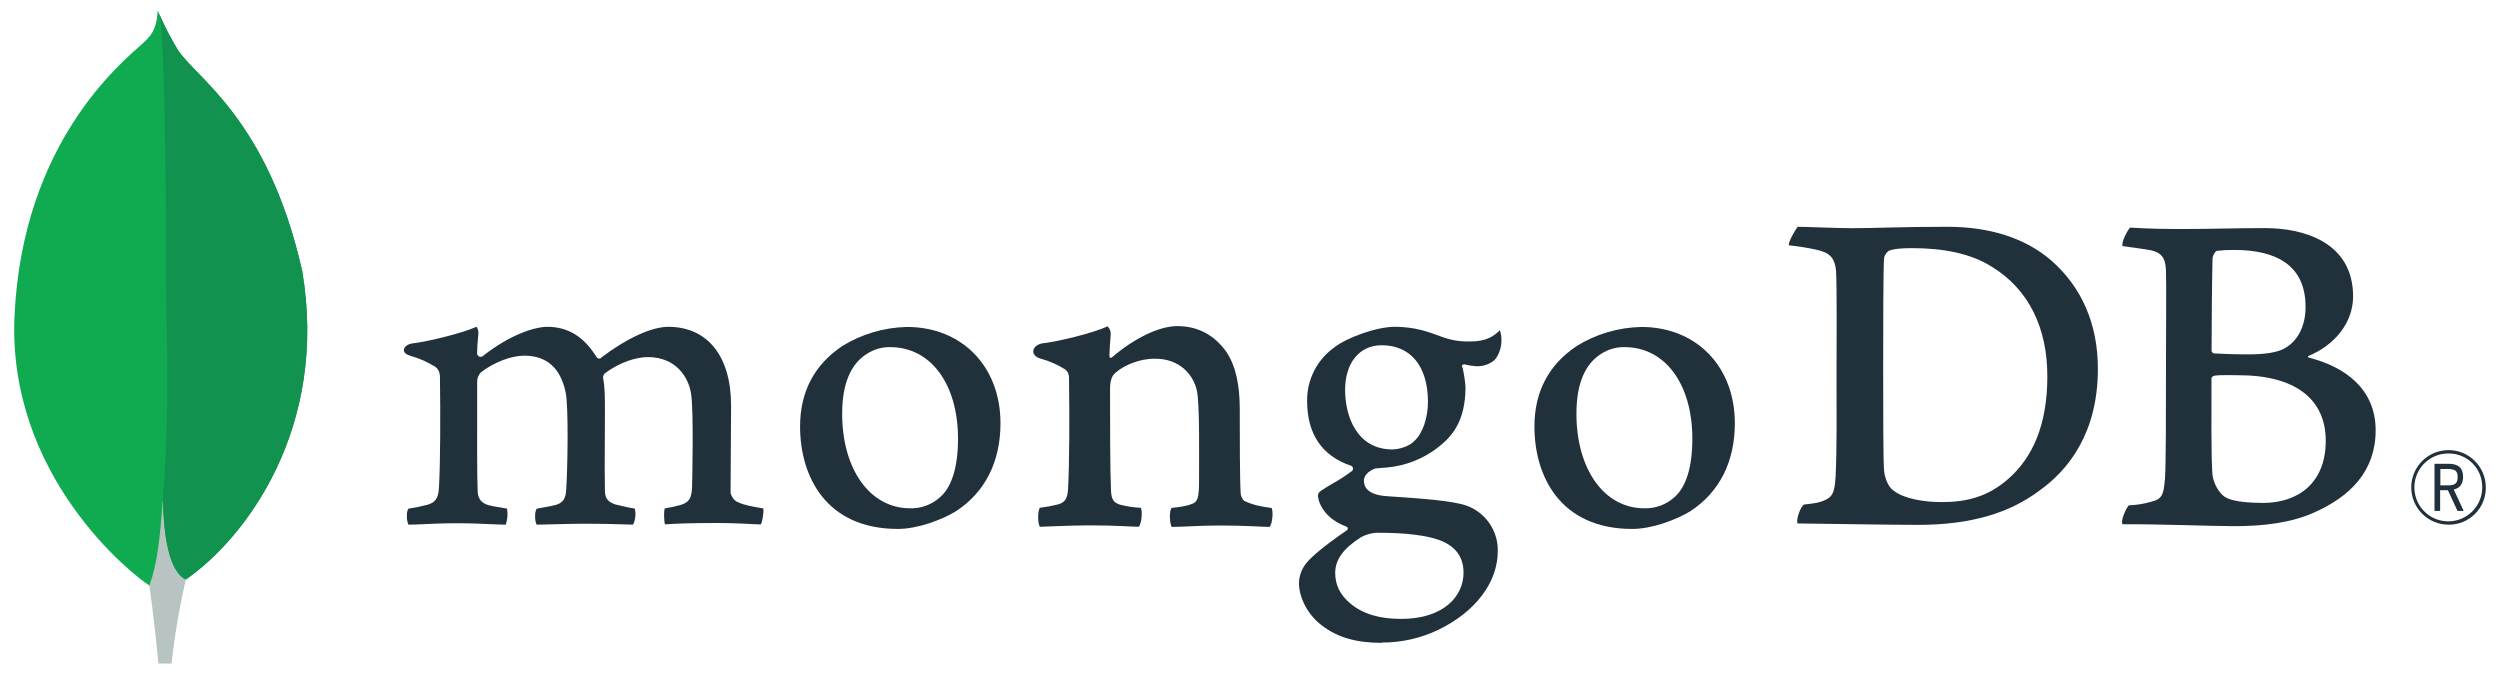
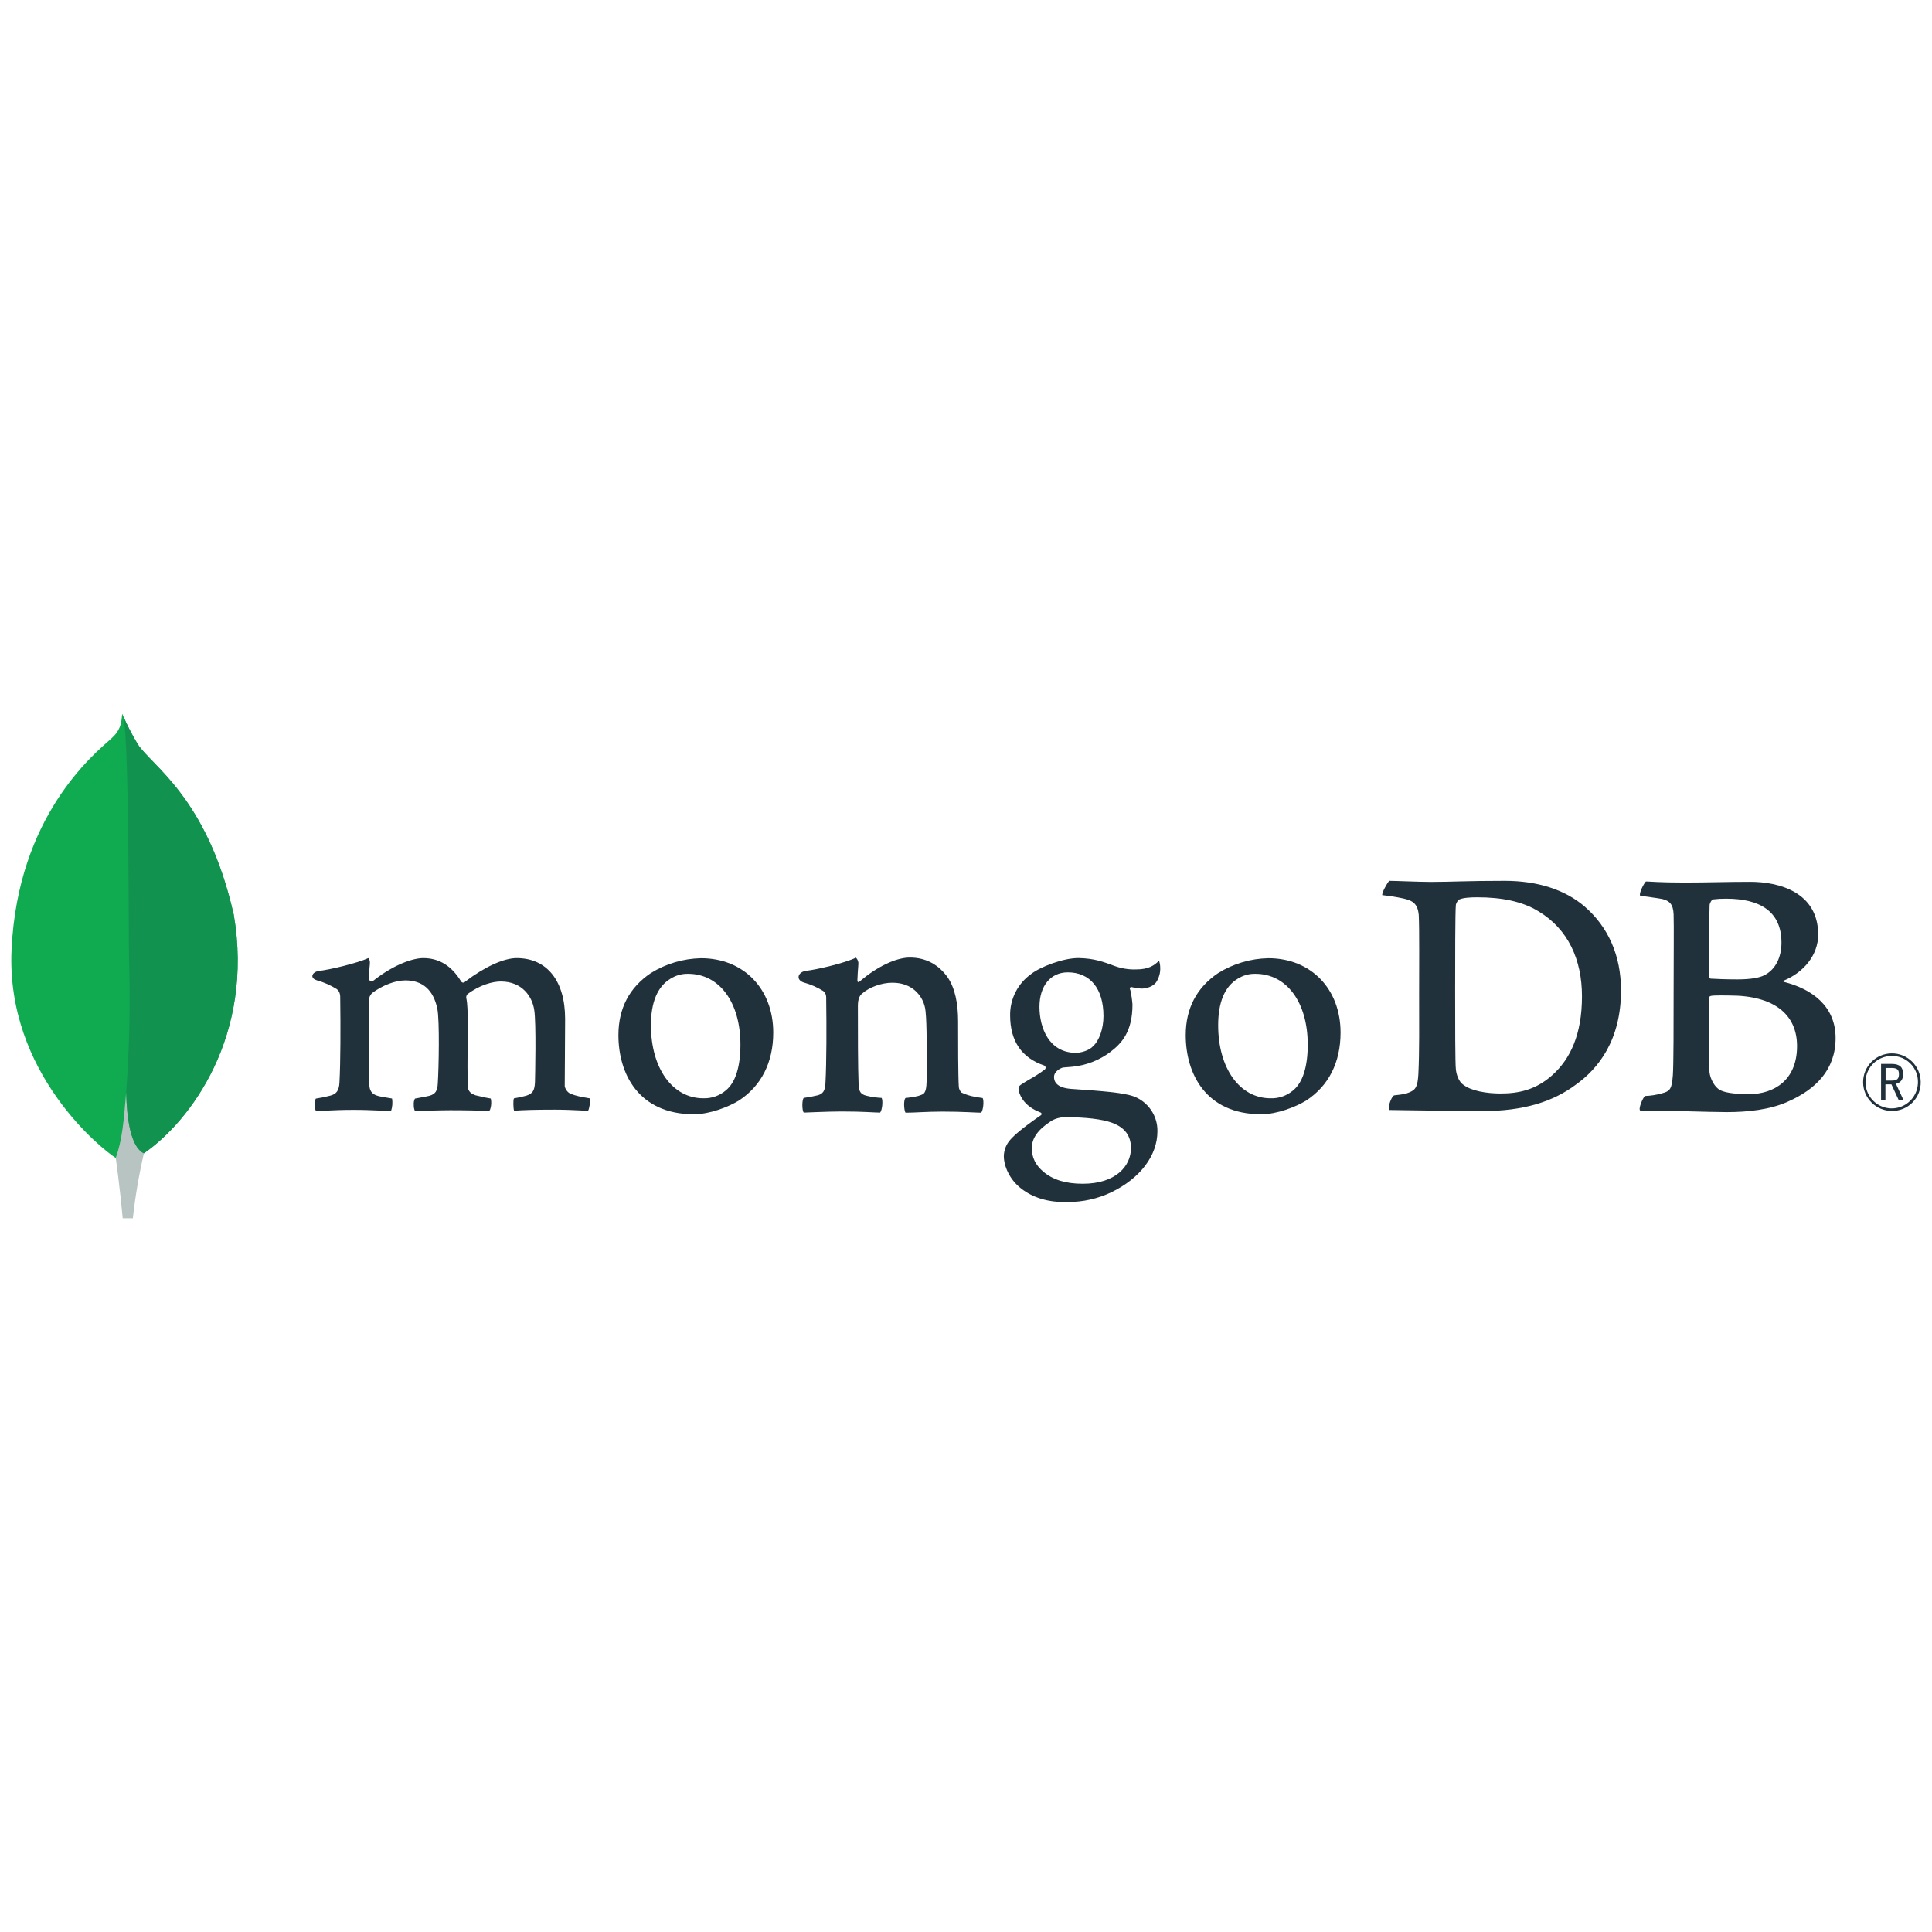
- <svg xmlns="http://www.w3.org/2000/svg" id="Layer_1" data-name="Layer 1" viewBox="0 0 1112.61 300">
-   <defs>
-     <style>.cls-1{fill:#10aa50;}.cls-2{fill:#b8c4c2;}.cls-3{fill:#12924f;}.cls-4{fill:#21313c;}</style>
-   </defs>
-   <path class="cls-1" d="M134.44,120.34C119.13,52.8,87.22,34.82,79.08,22.11a144.57,144.57,0,0,1-8.9-17.42c-.43,6-1.22,9.78-6.32,14.33C53.62,28.15,10.13,63.59,6.47,140.33c-3.41,71.55,52.6,115.67,60,120.23,5.69,2.8,12.62.06,16-2.51,27-18.53,63.89-67.93,52-137.71" />
-   <path class="cls-2" d="M72.5,222.46c-1.41,17.71-2.42,28-6,38.12,0,0,2.35,16.86,4,34.72h5.84a324.73,324.73,0,0,1,6.37-37.39C75.15,254.19,72.79,238,72.5,222.46Z" />
-   <path class="cls-3" d="M82.7,257.92h0c-7.64-3.53-9.85-20.06-10.19-35.46a725.83,725.83,0,0,0,1.65-76.35c-.4-13.36.19-123.74-3.29-139.9A134.29,134.29,0,0,0,79.08,22.1c8.14,12.72,40.06,30.7,55.36,98.24C146.36,190,109.67,239.27,82.7,257.92Z" />
-   <path class="cls-4" d="M1089.7,233.5a16.59,16.59,0,1,1,16.59-16.82,16.38,16.38,0,0,1-16.59,16.82m0-31.68a15.1,15.1,0,1,0,15,15.14,14.85,14.85,0,0,0-15-15.14m4,25.58-4.28-9.23h-3.45v9.23h-2.51v-21h6.19c4.61,0,6.53,2,6.53,5.87,0,3.08-1.45,5-4.15,5.59l4.42,9.51ZM1086.07,216h3.63c2.94,0,4.06-1,4.06-3.68s-1.07-3.59-4.38-3.59h-3.31Z" />
-   <path class="cls-4" d="M842.79,218.38c4.49,3.59,13.46,5.07,21.37,5.07,10.25,0,20.3-1.9,30.12-10.77,10-9.09,16.88-23,16.88-45.21,0-21.34-8.12-38.66-24.78-48.8-9.4-5.91-21.58-8.24-35.47-8.24-4,0-8.12.21-10.46,1.27a5.49,5.49,0,0,0-1.93,3c-.42,3.8-.42,32.74-.42,49.85,0,17.54,0,42,.42,45,.22,2.54,1.5,7,4.27,8.87M800.15,100.93c3.63,0,17.43.63,23.85.63,12,0,20.29-.63,42.72-.63,18.8,0,34.62,5.07,45.93,14.78,13.68,11.84,21,28.31,21,48.38,0,28.52-13,45-26.07,54.29-13,9.72-29.91,15.21-54,15.21-12.82,0-34.83-.42-53.2-.63H800c-.86-1.69,1.57-8.28,3.07-8.45,5-.56,6.32-.76,8.62-1.71,3.88-1.59,4.79-3.57,5.22-10.54.64-13.1.43-28.73.43-46.48,0-12.67.21-37.39-.21-45.21-.65-6.54-3.41-8.23-9-9.5a116.24,116.24,0,0,0-12-1.9c-.42-1.27,2.86-7,3.93-8.24" />
-   <path class="cls-4" d="M986.6,111.65c-.85.21-1.92,2.33-1.92,3.38-.22,7.61-.43,27.46-.43,41.19a1.36,1.36,0,0,0,1.07,1.06c2.77.21,9.61.43,15.38.43,8.12,0,12.82-1.06,15.38-2.33,6.84-3.38,10-10.78,10-18.8,0-18.38-12.82-25.35-31.83-25.35a57.35,57.35,0,0,0-7.69.42m48.5,84.5c0-18.59-13.68-29.15-38.68-29.15-1.06,0-9-.21-10.89.21-.64.21-1.28.63-1.28,1.06,0,13.31-.22,34.64.43,43.09.43,3.59,3,8.66,6.19,10.14,3.42,1.9,11.11,2.32,16.45,2.32,14.74,0,27.78-8.23,27.78-27.67M948,101.3c1.93,0,7.61.63,22.14.63,13.67,0,24.78-.42,38-.42,16.45,0,39.09,5.92,39.09,30.42,0,12-8.54,21.76-19.65,26.41-.64.21-.64.63,0,.84,15.81,4,29.69,13.73,29.69,32.32,0,18.17-11.32,29.58-27.77,36.76-10,4.44-22.43,5.91-35,5.91-9.61,0-35.37-1-49.69-.84-1.5-.63,1.37-7.4,2.65-8.45a39.38,39.38,0,0,0,9.69-1.52c5.12-1.26,5.73-2.91,6.37-10.52.43-6.55.43-30,.43-46.69,0-22.82.22-38.23,0-45.84-.21-5.91-2.35-7.82-6.41-8.87-3.2-.64-8.54-1.27-12.81-1.9-1.07-1.06,2.22-7.4,3.28-8.24" />
-   <path class="cls-4" d="M181.75,233.5a9.26,9.26,0,0,1-.65-4.27,5.43,5.43,0,0,1,.65-2.85,72.58,72.58,0,0,0,8.2-1.67c3.78-.94,5.2-3,5.42-7.82.62-11.39.66-32.76.44-47.78v-.44c0-1.62,0-3.82-2-5.37a42.94,42.94,0,0,0-11.33-5c-1.79-.53-2.78-1.47-2.73-2.57s1.18-2.4,3.51-2.86c6.19-.63,22.41-4.5,28.78-7.44a4.22,4.22,0,0,1,.85,3c0,.66-.1,1.36-.17,2.08-.18,2.12-.38,4.53-.38,6.93a1.58,1.58,0,0,0,2.68.91c12.13-9.51,23-12.9,28.57-12.9,9.17,0,16.31,4.38,21.84,13.4a1.47,1.47,0,0,0,1.24.73,1.42,1.42,0,0,0,1.16-.62c11.15-8.46,22.2-13.51,29.6-13.51,17.48,0,27.93,13.09,27.93,35,0,6.3-.06,14.29-.12,21.74-.05,6.54-.1,12.67-.1,16.91,0,1,1.38,3.88,3.45,4.45,2.56,1.25,6.25,1.89,10.92,2.69l.18,0c.35,1.26-.39,6.15-1.1,7.15-1.16,0-2.76-.1-4.76-.2-3.63-.18-8.61-.43-14.4-.43-11.62,0-17.69.22-23.49.6-.44-1.45-.59-6.13-.06-7.11A61.55,61.55,0,0,0,303,224.7c3.7-1.22,4.77-2.9,5-7.81.09-3.49.76-34.24-.43-41.54-1.1-7.57-6.8-16.43-19.27-16.43-4.63,0-12.1,1.93-19.22,7.33a2.8,2.8,0,0,0-.7,1.81v.15c.84,3.94.84,8.54.84,15.49,0,4,0,8.17-.05,12.34-.05,8.48-.09,16.48.05,22.53,0,4.12,2.49,5.11,4.5,5.9,1.09.24,1.95.45,2.82.65,1.67.41,3.41.83,6,1.24a11.49,11.49,0,0,1-.1,5.32,4.26,4.26,0,0,1-.75,1.81c-6.46-.22-13.09-.41-22.66-.41-2.9,0-7.63.12-11.81.23-3.39.09-6.59.18-8.41.19a8.24,8.24,0,0,1-.64-3.68,6.38,6.38,0,0,1,.67-3.44l2.57-.47c2.24-.4,4.18-.74,6-1.2,3.16-1,4.35-2.72,4.58-6.75.62-9.4,1.1-36.49-.23-43.27-2.26-10.88-8.45-16.4-18.41-16.4-5.83,0-13.2,2.81-19.22,7.32a5.86,5.86,0,0,0-1.77,4.35c0,3.23,0,7.07,0,11.19,0,13.6-.09,30.53.24,37.85.2,2.26,1,4.94,5.23,5.92.93.27,2.53.53,4.39.84,1.07.18,2.24.37,3.45.59a15.16,15.16,0,0,1-.57,7.15c-1.86,0-4.15-.12-6.77-.23-4-.18-9-.4-14.65-.4-6.68,0-11.33.22-15.06.4-2.51.12-4.68.22-6.85.23" />
-   <path class="cls-4" d="M396.2,154.49A18.22,18.22,0,0,0,386,157.36c-7.42,4.51-11.2,13.52-11.2,26.76,0,24.78,12.41,42.09,30.18,42.09A19,19,0,0,0,418,221.6c5.46-4.45,8.36-13.55,8.36-26.29,0-24.41-12.13-40.82-30.18-40.82m3.42,80.91c-32.1,0-43.53-23.55-43.53-45.58,0-15.39,6.29-27.42,18.7-35.77a57.11,57.11,0,0,1,28.89-8.54c24.49,0,41.6,17.61,41.6,42.84,0,17.14-6.83,30.68-19.76,39.14-6.21,3.8-17,7.91-25.9,7.91" />
-   <path class="cls-4" d="M723,154.49a18.17,18.17,0,0,0-10.22,2.87c-7.42,4.51-11.2,13.52-11.2,26.76,0,24.78,12.41,42.09,30.18,42.09a19,19,0,0,0,13.06-4.61c5.46-4.45,8.35-13.55,8.35-26.29,0-24.41-12.12-40.82-30.17-40.82m3.42,80.91c-32.1,0-43.53-23.55-43.53-45.57,0-15.41,6.29-27.43,18.71-35.78a57,57,0,0,1,28.88-8.54c24.49,0,41.6,17.62,41.6,42.83,0,17.16-6.83,30.69-19.76,39.14-6.21,3.81-17,7.92-25.9,7.92" />
-   <path class="cls-4" d="M614.92,153.65c-9.89,0-16.29,7.81-16.29,19.9s5.51,26.46,21,26.46c2.66,0,7.48-1.18,9.87-3.81,3.6-3.31,6-10.15,6-17.37,0-15.77-7.68-25.18-20.53-25.18m-1.28,83.44a16.29,16.29,0,0,0-8,2c-7.83,5-11.46,10-11.46,15.81,0,5.44,2.11,9.77,6.65,13.61,5.5,4.66,12.92,6.93,22.67,6.93,19.19,0,27.79-10.32,27.79-20.54,0-7.12-3.57-11.89-10.92-14.59-5.66-2.07-15.12-3.21-26.7-3.21m1.28,49c-11.52,0-19.82-2.43-26.91-7.89-6.9-5.32-10-13.22-10-18.68a14.61,14.61,0,0,1,3.78-9.5c2-2.28,6.65-6.55,17.4-13.94a.92.92,0,0,0,.56-.85.89.89,0,0,0-.68-.88c-8.85-3.39-11.52-9-12.33-12,0-.11,0-.28-.09-.47-.25-1.18-.49-2.3,1.12-3.45,1.24-.88,3.22-2.06,5.34-3.31a71.89,71.89,0,0,0,8.59-5.59,1.41,1.41,0,0,0-.36-2.2c-13.1-4.4-19.7-14.13-19.7-29a28.83,28.83,0,0,1,12.1-23.73c5.27-4.17,18.5-9.18,27.07-9.18h.5c8.81.21,13.78,2.06,20.66,4.6a32.84,32.84,0,0,0,12.22,1.94c7.29,0,10.48-2.31,13.22-5a11.47,11.47,0,0,1,.7,3.78,14.22,14.22,0,0,1-2.38,8.68c-1.49,2.07-5,3.57-8.21,3.57-.33,0-.65,0-1-.05a26.94,26.94,0,0,1-5-.83l-.82.29c-.26.38-.09.8.12,1.34a1.7,1.7,0,0,1,.12.33,58.52,58.52,0,0,1,1.19,8.1c0,15.55-6.13,22.32-12.76,27.34a43.56,43.56,0,0,1-22,8.52h0c-.17,0-1,.07-2.56.21-1,.09-2.3.21-2.49.21l-.19,0c-1.44.4-5.2,2.19-5.2,5.52,0,2.76,1.7,6.19,9.83,6.81l5.26.37c10.72.75,24.11,1.68,30.41,3.81a21.06,21.06,0,0,1,14.07,20.27c0,13.95-9.92,27.07-26.53,35.09a57.66,57.66,0,0,1-25.09,5.63" />
-   <path class="cls-4" d="M565.86,226.06c-4.7-.63-8.13-1.27-12.18-3.17a5.6,5.6,0,0,1-1.5-3c-.43-6.55-.43-25.56-.43-38,0-10.15-1.7-19-6-25.35-5.13-7.19-12.39-11.41-21.79-11.41-8.33,0-19.44,5.7-28.62,13.52-.22.21-1.63,1.55-1.6-.53s.35-6.3.55-9a4.63,4.63,0,0,0-1.4-3.92c-6,3-22.83,7-29.06,7.61-4.54.88-5.69,5.25-.84,6.76l.07,0a41.46,41.46,0,0,1,11,4.84c1.92,1.48,1.71,3.59,1.71,5.28.21,14.15.21,35.91-.43,47.74-.21,4.65-1.5,6.34-4.92,7.19l.32-.11a66.46,66.46,0,0,1-7.91,1.48c-1.07,1.05-1.07,7.18,0,8.45,2.14,0,13-.63,22-.63,12.38,0,18.79.63,22,.63,1.29-1.48,1.71-7.18.86-8.45a45,45,0,0,1-8.77-1.27c-3.41-.84-4.27-2.54-4.48-6.33-.42-9.94-.42-31.06-.42-45.43,0-4,1.06-5.91,2.34-7,4.27-3.8,11.33-6.33,17.52-6.33,6,0,10,1.9,13,4.43A18.1,18.1,0,0,1,533,176c.85,8,.63,24.09.63,38,0,7.61-.63,9.52-3.41,10.36-1.28.63-4.7,1.27-8.76,1.69-1.28,1.27-.86,7.18,0,8.45,5.55,0,12-.63,21.36-.63,11.75,0,19.23.63,22.22.63,1.28-1.48,1.71-7,.86-8.45" />
+ <svg xmlns="http://www.w3.org/2000/svg" width="512px" height="512px" viewBox="0 0 512 138" version="1.1">
+   <g id="surface1">
+     <path style=" stroke:none;fill-rule:nonzero;fill:rgb(6.275%,66.667%,31.373%);fill-opacity:1;" d="M 61.934 55.355 C 54.891 24.289 40.211 16.016 36.469 10.172 C 34.926 7.594 33.555 4.918 32.375 2.156 C 32.176 4.918 31.812 6.656 29.465 8.75 C 24.758 12.949 4.75 29.25 3.066 64.551 C 1.496 97.465 27.262 117.762 30.668 119.859 C 33.285 121.145 36.473 119.887 38.027 118.703 C 50.449 110.18 67.418 87.457 61.949 55.355 " />
+     <path style=" stroke:none;fill-rule:nonzero;fill:rgb(72.157%,76.863%,76.078%);fill-opacity:1;" d="M 33.441 102.332 C 32.793 110.477 32.328 115.211 30.68 119.867 C 30.68 119.867 31.762 127.621 32.52 135.84 L 35.207 135.84 C 35.848 130.051 36.828 124.309 38.137 118.637 C 34.66 116.926 33.574 109.48 33.441 102.332 Z M 33.441 102.332 " />
+     <path style=" stroke:none;fill-rule:nonzero;fill:rgb(7.059%,57.255%,30.98%);fill-opacity:1;" d="M 38.133 118.645 C 34.617 117.02 33.602 109.414 33.445 102.332 C 34.316 90.645 34.566 78.922 34.203 67.211 C 34.02 61.066 34.293 10.289 32.691 2.855 C 33.785 5.375 35.047 7.816 36.469 10.164 C 40.211 16.016 54.895 24.289 61.934 55.355 C 67.418 87.398 50.539 110.062 38.133 118.645 Z M 38.133 118.645 " />
+     <path style=" stroke:none;fill-rule:nonzero;fill:rgb(12.941%,19.216%,23.529%);fill-opacity:1;" d="M 501.371 107.41 C 497.172 107.41 493.758 104.016 493.742 99.812 C 493.723 95.613 497.102 92.188 501.301 92.148 C 505.504 92.109 508.945 95.473 509.004 99.672 C 509.059 101.723 508.277 103.707 506.836 105.168 C 505.395 106.629 503.422 107.438 501.371 107.41 M 501.371 92.836 C 498.559 92.82 496.012 94.496 494.922 97.09 C 493.832 99.68 494.41 102.676 496.391 104.672 C 498.371 106.668 501.359 107.277 503.961 106.211 C 506.562 105.145 508.266 102.613 508.273 99.801 C 508.309 97.953 507.594 96.172 506.293 94.859 C 504.996 93.547 503.219 92.816 501.371 92.836 M 503.211 104.605 L 501.242 100.359 L 499.656 100.359 L 499.656 104.605 L 498.5 104.605 L 498.5 94.945 L 501.348 94.945 C 503.469 94.945 504.352 95.863 504.352 97.645 C 504.352 99.062 503.684 99.945 502.441 100.215 L 504.477 104.59 Z M 499.703 99.359 L 501.371 99.359 C 502.723 99.359 503.238 98.898 503.238 97.668 C 503.238 96.434 502.746 96.016 501.223 96.016 L 499.703 96.016 Z M 499.703 99.359 " />
+     <path style=" stroke:none;fill-rule:nonzero;fill:rgb(12.941%,19.216%,23.529%);fill-opacity:1;" d="M 387.789 100.453 C 389.855 102.105 393.98 102.785 397.617 102.785 C 402.336 102.785 406.957 101.914 411.473 97.832 C 416.074 93.652 419.238 87.254 419.238 77.035 C 419.238 67.219 415.504 59.254 407.84 54.59 C 403.516 51.871 397.914 50.797 391.523 50.797 C 389.684 50.797 387.789 50.895 386.711 51.383 C 386.27 51.73 385.957 52.215 385.824 52.762 C 385.629 54.512 385.629 67.824 385.629 75.691 C 385.629 83.762 385.629 95.012 385.824 96.395 C 385.926 97.562 386.516 99.613 387.789 100.473 M 368.172 46.43 C 369.844 46.43 376.191 46.719 379.145 46.719 C 384.664 46.719 388.477 46.43 398.797 46.43 C 407.445 46.43 414.723 48.762 419.926 53.227 C 426.219 58.672 429.586 66.25 429.586 75.48 C 429.586 88.602 423.605 96.18 417.594 100.453 C 411.613 104.926 403.832 107.453 392.75 107.453 C 386.855 107.453 376.73 107.258 368.277 107.16 L 368.105 107.16 C 367.707 106.383 368.828 103.352 369.516 103.273 C 371.816 103.016 372.422 102.926 373.48 102.488 C 375.266 101.758 375.684 100.848 375.883 97.641 C 376.176 91.613 376.082 84.422 376.082 76.258 C 376.082 70.43 376.176 59.059 375.984 55.461 C 375.684 52.453 374.414 51.676 371.844 51.094 C 370.02 50.703 368.18 50.414 366.324 50.219 C 366.129 49.633 367.641 47 368.133 46.43 " />
+     <path style=" stroke:none;fill-rule:nonzero;fill:rgb(12.941%,19.216%,23.529%);fill-opacity:1;" d="M 453.945 51.359 C 453.551 51.457 453.059 52.43 453.059 52.914 C 452.961 56.414 452.863 65.547 452.863 71.859 C 452.914 72.109 453.105 72.301 453.355 72.348 C 454.629 72.445 457.773 72.547 460.43 72.547 C 464.164 72.547 466.328 72.059 467.504 71.477 C 470.652 69.922 472.105 66.516 472.105 62.828 C 472.105 54.371 466.207 51.164 457.461 51.164 C 456.281 51.152 455.098 51.215 453.926 51.359 M 476.234 90.23 C 476.234 81.676 469.941 76.82 458.441 76.82 C 457.953 76.82 454.301 76.723 453.434 76.918 C 453.137 77.012 452.844 77.207 452.844 77.402 C 452.844 83.527 452.742 93.34 453.043 97.227 C 453.238 98.879 454.422 101.211 455.891 101.891 C 457.461 102.766 461 102.957 463.457 102.957 C 470.238 102.957 476.234 99.172 476.234 90.23 M 436.188 46.598 C 437.074 46.598 439.688 46.887 446.371 46.887 C 452.66 46.887 457.77 46.695 463.852 46.695 C 471.418 46.695 481.836 49.418 481.836 60.688 C 481.836 66.207 477.906 70.699 472.797 72.836 C 472.5 72.934 472.5 73.125 472.797 73.223 C 480.066 75.062 486.453 79.539 486.453 88.09 C 486.453 96.449 481.246 101.695 473.68 105 C 469.078 107.043 463.359 107.719 457.578 107.719 C 453.156 107.719 441.309 107.258 434.719 107.332 C 434.027 107.043 435.348 103.93 435.938 103.445 C 437.449 103.398 438.945 103.164 440.395 102.746 C 442.75 102.164 443.031 101.406 443.328 97.906 C 443.523 94.895 443.523 84.105 443.523 76.43 C 443.523 65.934 443.625 58.844 443.523 55.344 C 443.426 52.625 442.441 51.746 440.574 51.262 C 439.102 50.969 436.648 50.68 434.684 50.387 C 434.191 49.902 435.703 46.984 436.191 46.598 " />
+     <path style=" stroke:none;fill-rule:nonzero;fill:rgb(12.941%,19.216%,23.529%);fill-opacity:1;" d="M 83.699 107.41 C 83.445 106.789 83.344 106.113 83.398 105.445 C 83.375 104.988 83.48 104.535 83.699 104.137 C 84.969 103.953 86.23 103.695 87.469 103.367 C 89.211 102.934 89.863 101.988 89.965 99.77 C 90.25 94.531 90.266 84.699 90.164 77.789 L 90.164 77.59 C 90.164 76.844 90.164 75.832 89.246 75.117 C 87.629 74.105 85.875 73.328 84.035 72.816 C 83.211 72.574 82.754 72.141 82.777 71.637 C 82.801 71.129 83.32 70.531 84.395 70.32 C 87.238 70.031 94.703 68.25 97.633 66.898 C 97.934 67.289 98.074 67.785 98.023 68.277 C 98.023 68.582 97.977 68.902 97.945 69.234 C 97.863 70.211 97.77 71.32 97.77 72.422 C 97.809 72.695 97.996 72.926 98.258 73.016 C 98.52 73.102 98.809 73.035 99.004 72.84 C 104.582 68.465 109.582 66.906 112.145 66.906 C 116.363 66.906 119.648 68.922 122.191 73.07 C 122.312 73.273 122.527 73.402 122.762 73.406 C 122.977 73.406 123.176 73.297 123.297 73.121 C 128.426 69.23 133.508 66.906 136.914 66.906 C 144.953 66.906 149.762 72.93 149.762 83.008 C 149.762 85.906 149.734 89.582 149.707 93.008 C 149.684 96.016 149.66 98.836 149.66 100.785 C 149.66 101.246 150.293 102.57 151.246 102.832 C 152.426 103.406 154.121 103.703 156.27 104.07 L 156.352 104.07 C 156.516 104.648 156.172 106.898 155.848 107.359 C 155.312 107.359 154.578 107.312 153.656 107.266 C 151.988 107.184 149.695 107.07 147.035 107.07 C 141.688 107.07 138.895 107.172 136.227 107.344 C 136.023 106.68 135.957 104.527 136.199 104.074 C 137.305 103.902 138.398 103.664 139.477 103.363 C 141.176 102.801 141.668 102.027 141.773 99.77 C 141.816 98.164 142.125 84.02 141.578 80.66 C 141.07 77.18 138.449 73.102 132.711 73.102 C 130.582 73.102 127.148 73.992 123.871 76.477 C 123.668 76.707 123.555 77 123.551 77.309 L 123.551 77.375 C 123.938 79.188 123.938 81.305 123.938 84.504 C 123.938 86.344 123.938 88.262 123.914 90.18 C 123.891 94.078 123.871 97.758 123.938 100.543 C 123.938 102.438 125.082 102.895 126.004 103.258 C 126.508 103.367 126.902 103.465 127.305 103.555 C 128.07 103.742 128.871 103.938 130.062 104.125 C 130.238 104.934 130.223 105.773 130.016 106.574 C 129.969 106.875 129.852 107.16 129.672 107.406 C 126.699 107.305 123.652 107.219 119.25 107.219 C 117.914 107.219 115.738 107.273 113.816 107.324 C 112.258 107.363 110.785 107.406 109.945 107.41 C 109.719 106.875 109.621 106.297 109.652 105.719 C 109.605 105.172 109.711 104.625 109.961 104.137 L 111.145 103.918 C 112.172 103.734 113.066 103.578 113.902 103.367 C 115.355 102.906 115.902 102.117 116.008 100.262 C 116.293 95.938 116.516 83.477 115.902 80.355 C 114.863 75.352 112.016 72.812 107.434 72.812 C 104.754 72.812 101.363 74.105 98.594 76.18 C 98.055 76.703 97.758 77.43 97.777 78.18 C 97.777 79.668 97.777 81.434 97.777 83.328 C 97.777 89.586 97.738 97.371 97.891 100.738 C 97.98 101.781 98.348 103.012 100.297 103.465 C 100.723 103.586 101.461 103.707 102.316 103.848 C 102.809 103.934 103.344 104.02 103.902 104.121 C 104.078 105.223 103.988 106.352 103.641 107.41 C 102.785 107.41 101.73 107.355 100.527 107.305 C 98.684 107.223 96.387 107.121 93.785 107.121 C 90.715 107.121 88.574 107.223 86.859 107.305 C 85.703 107.359 84.707 107.406 83.707 107.41 " />
+     <path style=" stroke:none;fill-rule:nonzero;fill:rgb(12.941%,19.216%,23.529%);fill-opacity:1;" d="M 182.348 71.066 C 180.688 71.031 179.055 71.492 177.656 72.387 C 174.242 74.461 172.504 78.605 172.504 84.695 C 172.504 96.094 178.215 104.055 186.387 104.055 C 188.578 104.125 190.719 103.371 192.379 101.938 C 194.891 99.891 196.223 95.703 196.223 89.844 C 196.223 78.613 190.645 71.066 182.34 71.066 M 183.914 108.285 C 169.145 108.285 163.887 97.449 163.887 87.316 C 163.887 80.238 166.781 74.703 172.492 70.863 C 176.488 68.387 181.078 67.031 185.781 66.934 C 197.047 66.934 204.918 75.035 204.918 86.641 C 204.918 94.527 201.773 100.754 195.828 104.645 C 192.969 106.395 188.008 108.285 183.914 108.285 " />
+     <path style=" stroke:none;fill-rule:nonzero;fill:rgb(12.941%,19.216%,23.529%);fill-opacity:1;" d="M 332.684 71.066 C 331.02 71.027 329.383 71.488 327.98 72.387 C 324.566 74.461 322.828 78.605 322.828 84.695 C 322.828 96.094 328.539 104.055 336.711 104.055 C 338.91 104.129 341.055 103.375 342.719 101.938 C 345.23 99.891 346.562 95.703 346.562 89.844 C 346.562 78.613 340.984 71.066 332.684 71.066 M 334.258 108.285 C 319.488 108.285 314.23 97.449 314.23 87.32 C 314.23 80.234 317.125 74.703 322.84 70.863 C 326.836 68.387 331.422 67.031 336.125 66.934 C 347.391 66.934 355.262 75.039 355.262 86.637 C 355.262 94.531 352.117 100.754 346.172 104.641 C 343.312 106.395 338.352 108.285 334.258 108.285 " />
+     <path style=" stroke:none;fill-rule:nonzero;fill:rgb(12.941%,19.216%,23.529%);fill-opacity:1;" d="M 282.965 70.68 C 278.414 70.68 275.469 74.273 275.469 79.832 C 275.469 85.395 278.004 92.004 285.129 92.004 C 286.355 92.004 288.57 91.461 289.672 90.254 C 291.328 88.73 292.43 85.582 292.43 82.262 C 292.43 75.008 288.898 70.68 282.988 70.68 M 282.398 109.062 C 281.113 109.047 279.844 109.363 278.719 109.98 C 275.117 112.281 273.445 114.582 273.445 117.254 C 273.445 119.758 274.418 121.75 276.504 123.516 C 279.035 125.656 282.449 126.703 286.934 126.703 C 295.762 126.703 299.719 121.957 299.719 117.254 C 299.719 113.98 298.074 111.785 294.695 110.543 C 292.09 109.59 287.738 109.066 282.41 109.066 M 283 131.605 C 277.703 131.605 273.883 130.488 270.621 127.977 C 267.449 125.531 266.023 121.895 266.023 119.383 C 266.055 117.766 266.672 116.215 267.762 115.016 C 268.68 113.965 270.82 112 275.766 108.602 C 275.922 108.535 276.023 108.379 276.023 108.211 C 276.027 108.02 275.895 107.852 275.711 107.805 C 271.637 106.246 270.41 103.664 270.039 102.285 C 270.039 102.234 270.039 102.156 269.996 102.07 C 269.883 101.527 269.77 101.012 270.512 100.48 C 271.082 100.078 271.992 99.535 272.969 98.961 C 274.344 98.199 275.664 97.34 276.918 96.387 C 277.055 96.242 277.117 96.039 277.086 95.844 C 277.051 95.645 276.93 95.473 276.754 95.375 C 270.727 93.352 267.691 88.875 267.691 82.035 C 267.652 77.707 269.73 73.633 273.258 71.121 C 275.684 69.203 281.77 66.898 285.711 66.898 L 285.941 66.898 C 289.992 66.996 292.281 67.844 295.445 69.016 C 297.246 69.664 299.152 69.969 301.066 69.906 C 304.418 69.906 305.887 68.844 307.148 67.605 C 307.352 68.164 307.461 68.75 307.469 69.344 C 307.547 70.758 307.16 72.16 306.375 73.336 C 305.688 74.289 304.074 74.98 302.598 74.98 C 302.445 74.98 302.297 74.98 302.137 74.957 C 301.359 74.902 300.59 74.773 299.836 74.574 L 299.461 74.707 C 299.34 74.883 299.418 75.078 299.516 75.324 C 299.539 75.375 299.559 75.426 299.57 75.477 C 299.84 76.703 300.023 77.949 300.117 79.203 C 300.117 86.355 297.297 89.469 294.25 91.777 C 291.301 93.992 287.797 95.348 284.129 95.699 C 284.051 95.699 283.668 95.73 282.949 95.797 C 282.488 95.836 281.891 95.891 281.805 95.891 L 281.719 95.891 C 281.055 96.074 279.324 96.898 279.324 98.43 C 279.324 99.699 280.105 101.277 283.848 101.562 L 286.266 101.734 C 291.199 102.078 297.359 102.508 300.258 103.484 C 304.199 104.871 306.809 108.633 306.727 112.809 C 306.727 119.227 302.164 125.262 294.523 128.953 C 290.922 130.672 286.977 131.559 282.98 131.543 " />
+     <path style=" stroke:none;fill-rule:nonzero;fill:rgb(12.941%,19.216%,23.529%);fill-opacity:1;" d="M 260.395 103.988 C 258.234 103.699 256.656 103.402 254.793 102.531 C 254.426 102.152 254.188 101.668 254.102 101.148 C 253.906 98.137 253.906 89.391 253.906 83.668 C 253.906 79 253.121 74.93 251.145 72.008 C 248.785 68.699 245.445 66.762 241.121 66.762 C 237.289 66.762 232.18 69.383 227.953 72.98 C 227.855 73.074 227.207 73.691 227.219 72.734 C 227.234 71.777 227.379 69.836 227.473 68.594 C 227.555 67.926 227.316 67.258 226.828 66.793 C 224.066 68.172 216.324 70.012 213.461 70.293 C 211.371 70.699 210.844 72.707 213.074 73.402 L 213.105 73.402 C 214.891 73.895 216.598 74.645 218.164 75.629 C 219.051 76.309 218.953 77.281 218.953 78.059 C 219.051 84.566 219.051 94.574 218.754 100.02 C 218.656 102.156 218.066 102.934 216.492 103.324 L 216.637 103.273 C 215.441 103.574 214.227 103.801 213 103.957 C 212.508 104.438 212.508 107.258 213 107.844 C 213.984 107.844 218.98 107.551 223.121 107.551 C 228.816 107.551 231.766 107.844 233.242 107.844 C 233.836 107.16 234.027 104.539 233.637 103.957 C 232.277 103.895 230.926 103.699 229.602 103.371 C 228.035 102.984 227.637 102.203 227.539 100.461 C 227.348 95.887 227.348 86.172 227.348 79.562 C 227.348 77.723 227.836 76.844 228.426 76.34 C 230.387 74.594 233.637 73.43 236.484 73.43 C 239.242 73.43 241.082 74.305 242.465 75.469 C 244.07 76.871 245.078 78.836 245.277 80.961 C 245.672 84.641 245.57 92.043 245.57 98.441 C 245.57 101.941 245.277 102.82 244 103.207 C 243.41 103.496 241.84 103.789 239.969 103.984 C 239.383 104.566 239.574 107.285 239.969 107.871 C 242.523 107.871 245.492 107.582 249.797 107.582 C 255.203 107.582 258.645 107.871 260.02 107.871 C 260.605 107.188 260.805 104.648 260.414 103.984 " />
+   </g>
</svg>
